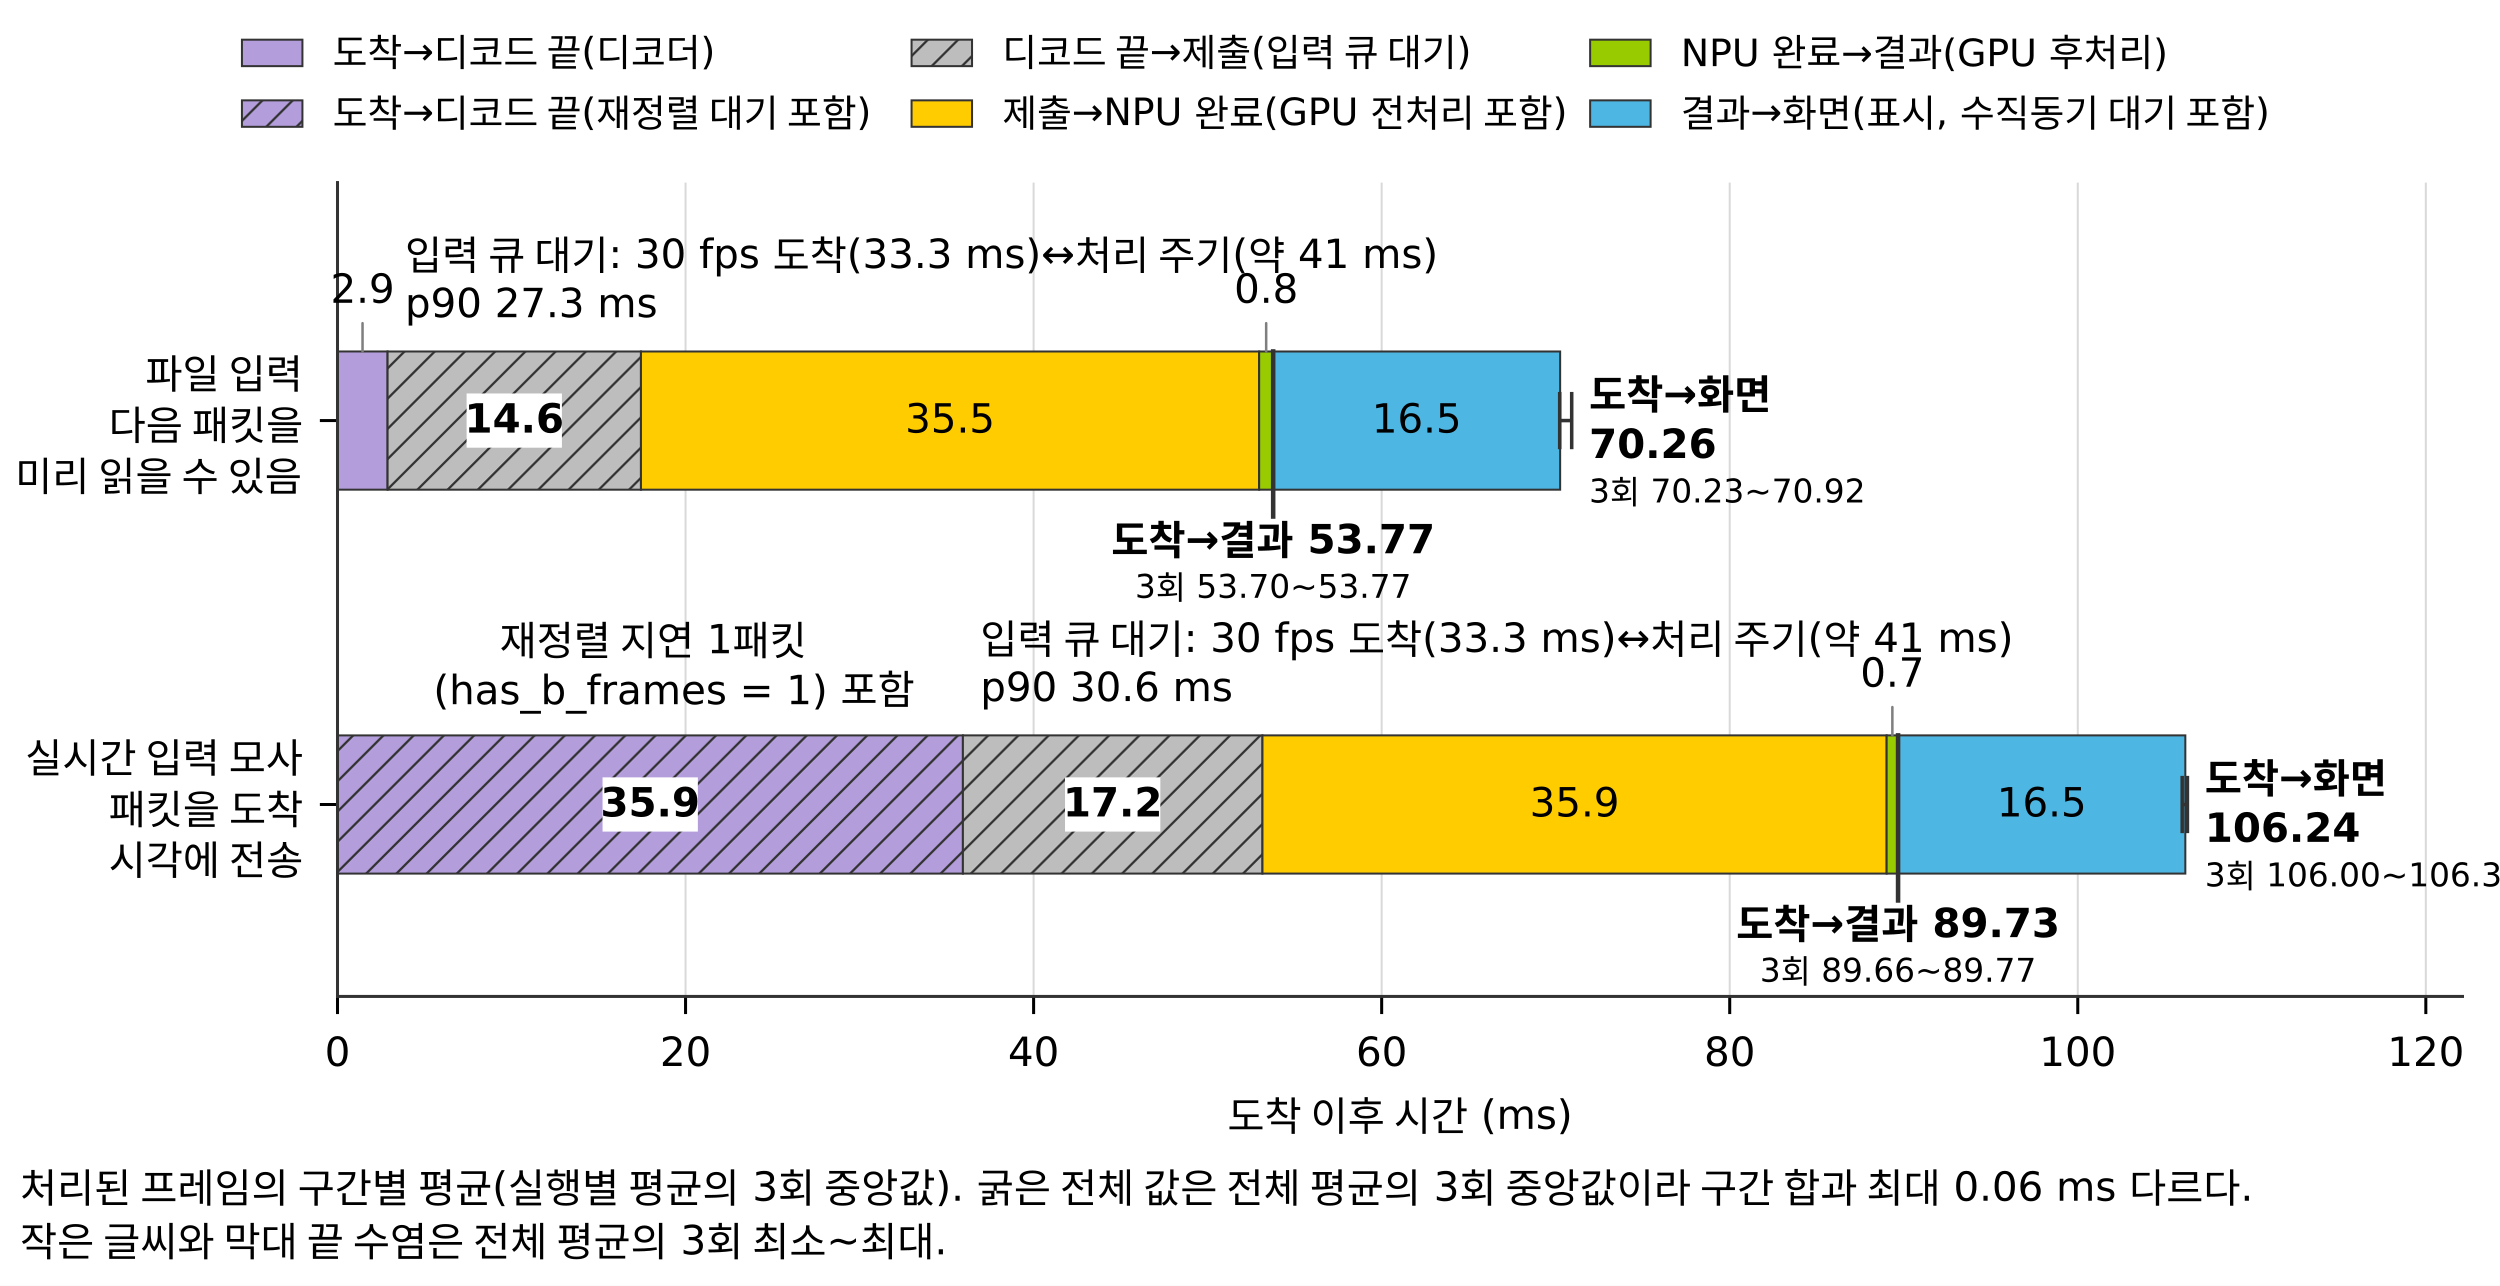
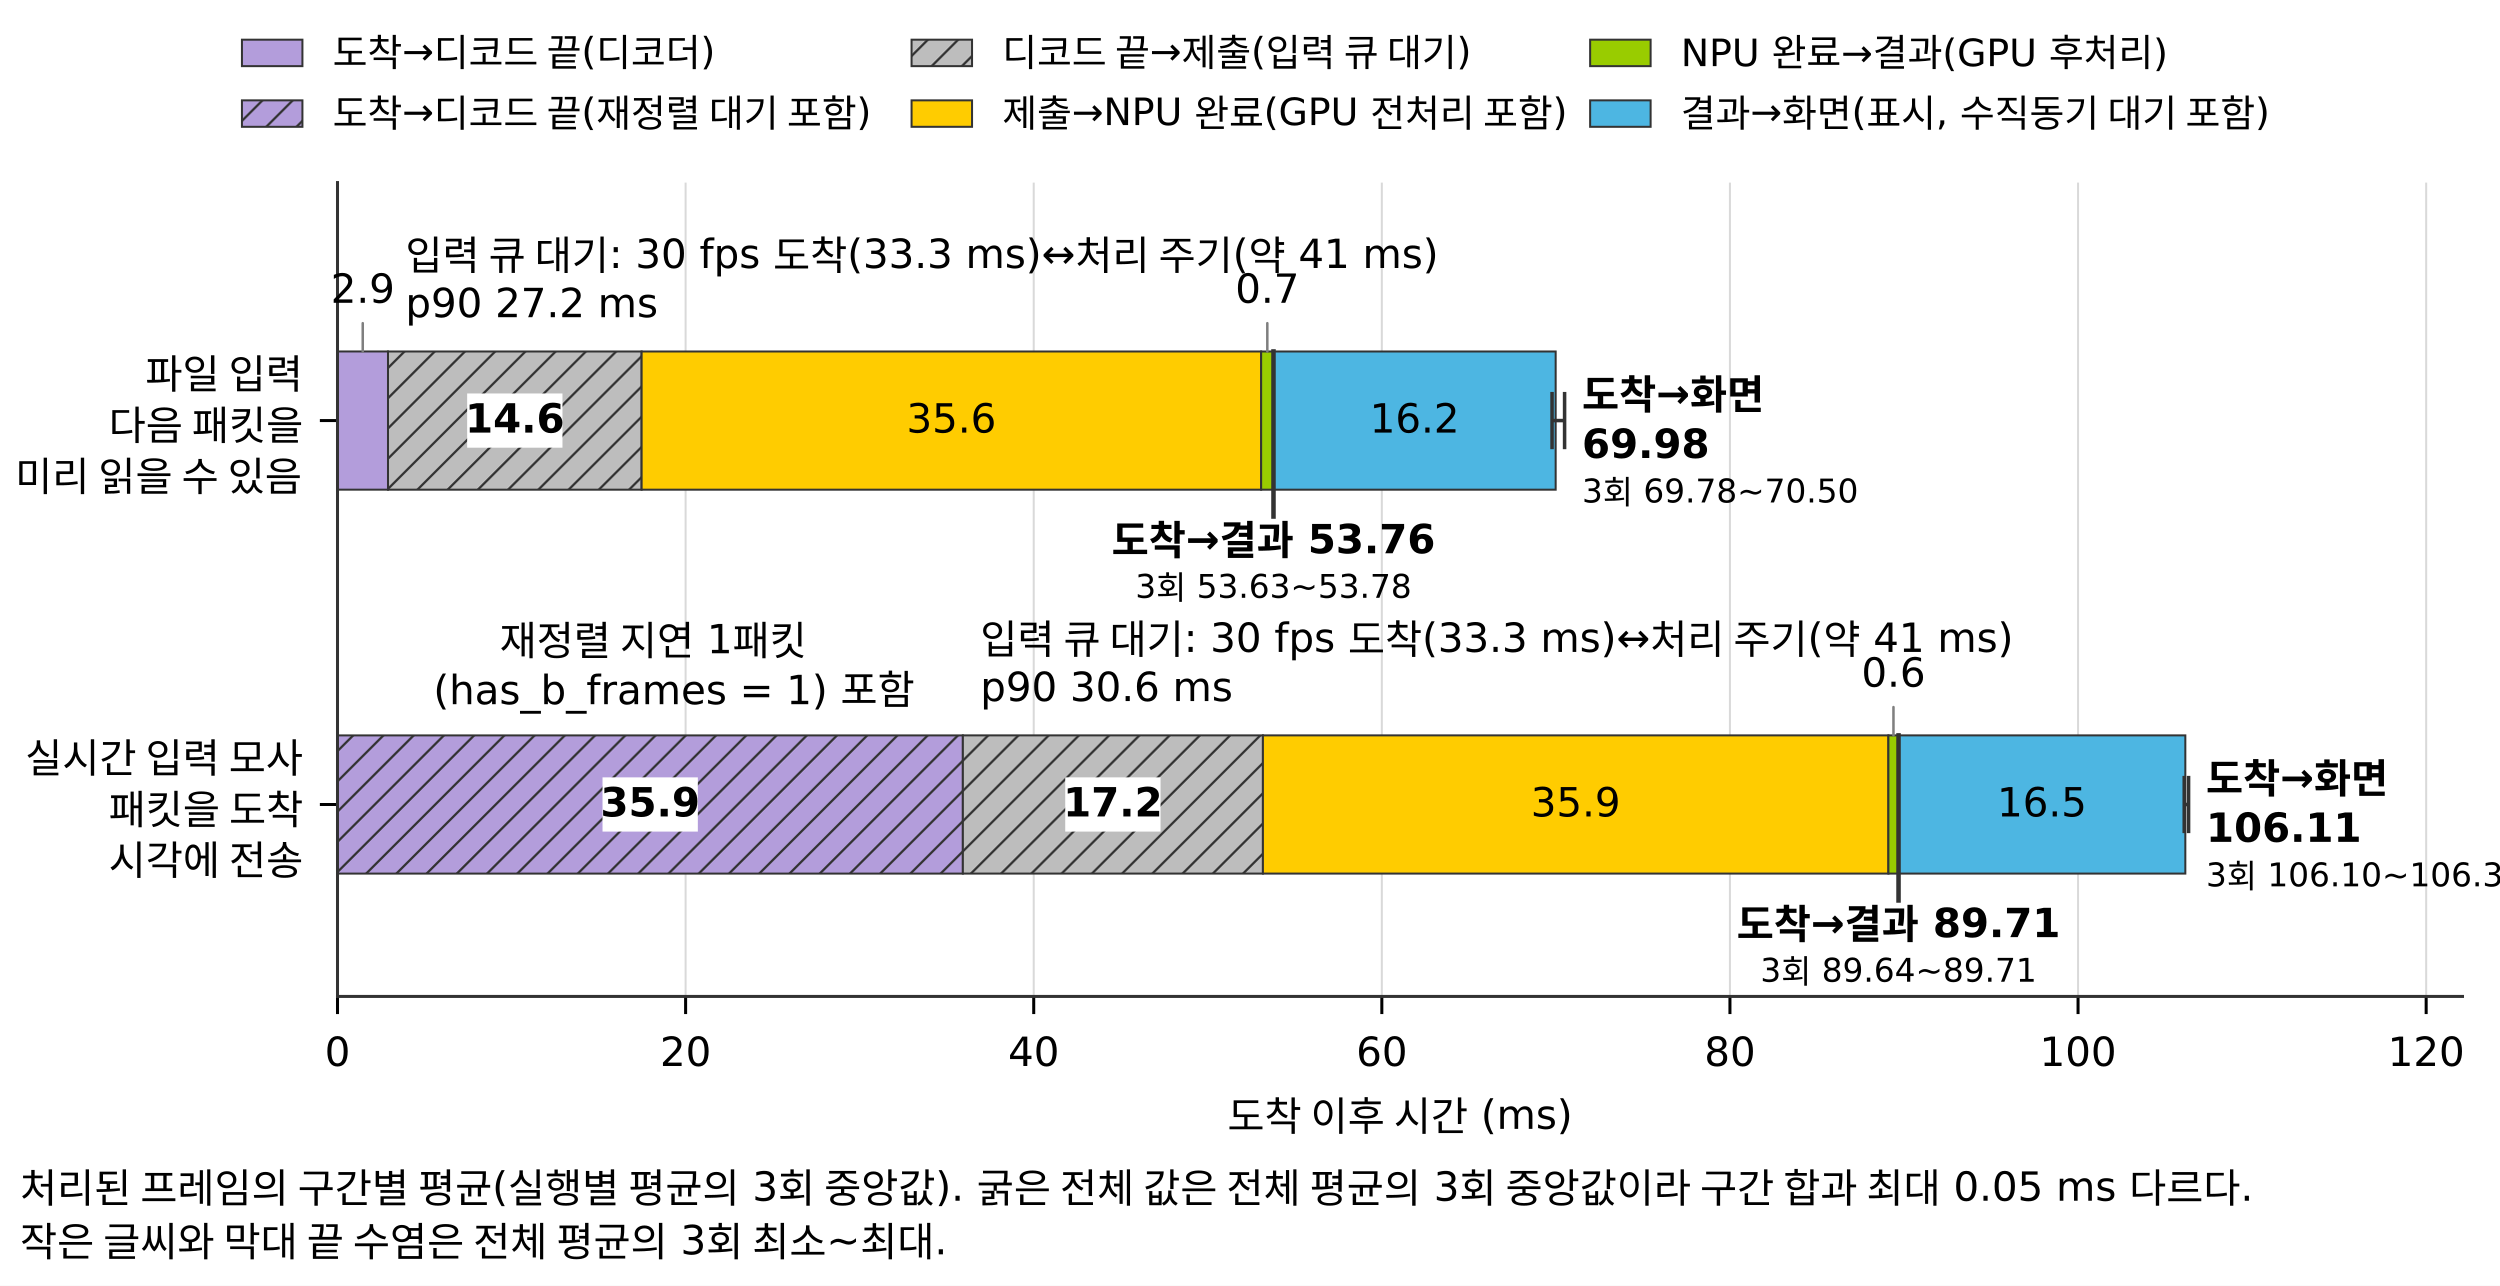
<svg xmlns="http://www.w3.org/2000/svg" xmlns:xlink="http://www.w3.org/1999/xlink" width="496.063pt" height="255.118pt" viewBox="0 0 496.063 255.118" version="1.1">
  <defs>
    <style type="text/css">*{stroke-linejoin: round; stroke-linecap: butt}</style>
  </defs>
  <g id="figure_1">
    <g id="patch_1">
      <path d="M 0 255.118  L 496.063 255.118  L 496.063 0  L 0 0  z " style="fill: #ffffff" />
    </g>
    <g id="axes_1">
      <g id="patch_2">
        <path d="M 66.969 197.717  L 488.622 197.717  L 488.622 36.227  L 66.969 36.227  z " style="fill: #ffffff" />
      </g>
      <g id="matplotlib.axis_1">
        <g id="xtick_1">
          <g id="line2d_1">
            <path d="M 66.969 197.717  L 66.969 36.227  " clip-path="url(#cee30904fb7)" style="fill: none; stroke: #d9d9d9; stroke-width: 0.4; stroke-linecap: square" />
          </g>
          <g id="line2d_2">
            <defs>
              <path id="mfd4e453d5d" d="M 0 0  L 0 3.5  " style="stroke: #000000; stroke-width: 0.6" />
            </defs>
            <g>
              <use xlink:href="#mfd4e453d5d" x="66.969" y="197.717" style="stroke: #000000; stroke-width: 0.6" />
            </g>
          </g>
          <g id="text_1">
            <text style="font-size: 8px; font-family: 'NanumSquare', 'UnDotum', 'DejaVu Sans'; text-anchor: middle" x="66.969" y="211.517" transform="rotate(-0 66.9685 211.5165)">0</text>
          </g>
        </g>
        <g id="xtick_2">
          <g id="line2d_3">
-             <path d="M 136.031 197.717  L 136.031 36.227  " clip-path="url(#cee30904fb7)" style="fill: none; stroke: #d9d9d9; stroke-width: 0.4; stroke-linecap: square" />
+             <path d="M 136.042 197.717  L 136.042 36.227  " clip-path="url(#cee30904fb7)" style="fill: none; stroke: #d9d9d9; stroke-width: 0.4; stroke-linecap: square" />
          </g>
          <g id="line2d_4">
            <g>
-               <use xlink:href="#mfd4e453d5d" x="136.031" y="197.717" style="stroke: #000000; stroke-width: 0.6" />
+               <use xlink:href="#mfd4e453d5d" x="136.042" y="197.717" style="stroke: #000000; stroke-width: 0.6" />
            </g>
          </g>
          <g id="text_2">
-             <text style="font-size: 8px; font-family: 'NanumSquare', 'UnDotum', 'DejaVu Sans'; text-anchor: middle" x="136.031" y="211.517" transform="rotate(-0 136.0312 211.5165)">20</text>
+             <text style="font-size: 8px; font-family: 'NanumSquare', 'UnDotum', 'DejaVu Sans'; text-anchor: middle" x="136.042" y="211.517" transform="rotate(-0 136.0424 211.5165)">20</text>
          </g>
        </g>
        <g id="xtick_3">
          <g id="line2d_5">
-             <path d="M 205.094 197.717  L 205.094 36.227  " clip-path="url(#cee30904fb7)" style="fill: none; stroke: #d9d9d9; stroke-width: 0.4; stroke-linecap: square" />
+             <path d="M 205.116 197.717  L 205.116 36.227  " clip-path="url(#cee30904fb7)" style="fill: none; stroke: #d9d9d9; stroke-width: 0.4; stroke-linecap: square" />
          </g>
          <g id="line2d_6">
            <g>
-               <use xlink:href="#mfd4e453d5d" x="205.094" y="197.717" style="stroke: #000000; stroke-width: 0.6" />
+               <use xlink:href="#mfd4e453d5d" x="205.116" y="197.717" style="stroke: #000000; stroke-width: 0.6" />
            </g>
          </g>
          <g id="text_3">
-             <text style="font-size: 8px; font-family: 'NanumSquare', 'UnDotum', 'DejaVu Sans'; text-anchor: middle" x="205.094" y="211.517" transform="rotate(-0 205.0939 211.5165)">40</text>
+             <text style="font-size: 8px; font-family: 'NanumSquare', 'UnDotum', 'DejaVu Sans'; text-anchor: middle" x="205.116" y="211.517" transform="rotate(-0 205.1163 211.5165)">40</text>
          </g>
        </g>
        <g id="xtick_4">
          <g id="line2d_7">
-             <path d="M 274.157 197.717  L 274.157 36.227  " clip-path="url(#cee30904fb7)" style="fill: none; stroke: #d9d9d9; stroke-width: 0.4; stroke-linecap: square" />
+             <path d="M 274.19 197.717  L 274.19 36.227  " clip-path="url(#cee30904fb7)" style="fill: none; stroke: #d9d9d9; stroke-width: 0.4; stroke-linecap: square" />
          </g>
          <g id="line2d_8">
            <g>
-               <use xlink:href="#mfd4e453d5d" x="274.157" y="197.717" style="stroke: #000000; stroke-width: 0.6" />
+               <use xlink:href="#mfd4e453d5d" x="274.19" y="197.717" style="stroke: #000000; stroke-width: 0.6" />
            </g>
          </g>
          <g id="text_4">
-             <text style="font-size: 8px; font-family: 'NanumSquare', 'UnDotum', 'DejaVu Sans'; text-anchor: middle" x="274.157" y="211.517" transform="rotate(-0 274.1566 211.5165)">60</text>
+             <text style="font-size: 8px; font-family: 'NanumSquare', 'UnDotum', 'DejaVu Sans'; text-anchor: middle" x="274.19" y="211.517" transform="rotate(-0 274.1902 211.5165)">60</text>
          </g>
        </g>
        <g id="xtick_5">
          <g id="line2d_9">
-             <path d="M 343.219 197.717  L 343.219 36.227  " clip-path="url(#cee30904fb7)" style="fill: none; stroke: #d9d9d9; stroke-width: 0.4; stroke-linecap: square" />
+             <path d="M 343.264 197.717  L 343.264 36.227  " clip-path="url(#cee30904fb7)" style="fill: none; stroke: #d9d9d9; stroke-width: 0.4; stroke-linecap: square" />
          </g>
          <g id="line2d_10">
            <g>
-               <use xlink:href="#mfd4e453d5d" x="343.219" y="197.717" style="stroke: #000000; stroke-width: 0.6" />
+               <use xlink:href="#mfd4e453d5d" x="343.264" y="197.717" style="stroke: #000000; stroke-width: 0.6" />
            </g>
          </g>
          <g id="text_5">
-             <text style="font-size: 8px; font-family: 'NanumSquare', 'UnDotum', 'DejaVu Sans'; text-anchor: middle" x="343.219" y="211.517" transform="rotate(-0 343.2193 211.5165)">80</text>
+             <text style="font-size: 8px; font-family: 'NanumSquare', 'UnDotum', 'DejaVu Sans'; text-anchor: middle" x="343.264" y="211.517" transform="rotate(-0 343.2641 211.5165)">80</text>
          </g>
        </g>
        <g id="xtick_6">
          <g id="line2d_11">
-             <path d="M 412.282 197.717  L 412.282 36.227  " clip-path="url(#cee30904fb7)" style="fill: none; stroke: #d9d9d9; stroke-width: 0.4; stroke-linecap: square" />
+             <path d="M 412.338 197.717  L 412.338 36.227  " clip-path="url(#cee30904fb7)" style="fill: none; stroke: #d9d9d9; stroke-width: 0.4; stroke-linecap: square" />
          </g>
          <g id="line2d_12">
            <g>
-               <use xlink:href="#mfd4e453d5d" x="412.282" y="197.717" style="stroke: #000000; stroke-width: 0.6" />
+               <use xlink:href="#mfd4e453d5d" x="412.338" y="197.717" style="stroke: #000000; stroke-width: 0.6" />
            </g>
          </g>
          <g id="text_6">
-             <text style="font-size: 8px; font-family: 'NanumSquare', 'UnDotum', 'DejaVu Sans'; text-anchor: middle" x="412.282" y="211.517" transform="rotate(-0 412.282 211.5165)">100</text>
+             <text style="font-size: 8px; font-family: 'NanumSquare', 'UnDotum', 'DejaVu Sans'; text-anchor: middle" x="412.338" y="211.517" transform="rotate(-0 412.3379 211.5165)">100</text>
          </g>
        </g>
        <g id="xtick_7">
          <g id="line2d_13">
-             <path d="M 481.345 197.717  L 481.345 36.227  " clip-path="url(#cee30904fb7)" style="fill: none; stroke: #d9d9d9; stroke-width: 0.4; stroke-linecap: square" />
+             <path d="M 481.412 197.717  L 481.412 36.227  " clip-path="url(#cee30904fb7)" style="fill: none; stroke: #d9d9d9; stroke-width: 0.4; stroke-linecap: square" />
          </g>
          <g id="line2d_14">
            <g>
-               <use xlink:href="#mfd4e453d5d" x="481.345" y="197.717" style="stroke: #000000; stroke-width: 0.6" />
+               <use xlink:href="#mfd4e453d5d" x="481.412" y="197.717" style="stroke: #000000; stroke-width: 0.6" />
            </g>
          </g>
          <g id="text_7">
-             <text style="font-size: 8px; font-family: 'NanumSquare', 'UnDotum', 'DejaVu Sans'; text-anchor: middle" x="481.345" y="211.517" transform="rotate(-0 481.3447 211.5165)">120</text>
+             <text style="font-size: 8px; font-family: 'NanumSquare', 'UnDotum', 'DejaVu Sans'; text-anchor: middle" x="481.412" y="211.517" transform="rotate(-0 481.4118 211.5165)">120</text>
          </g>
        </g>
        <g id="text_8">
          <text style="font-size: 8px; font-family: 'NanumSquare', 'UnDotum', 'DejaVu Sans'; text-anchor: middle" x="277.795" y="224.357" transform="rotate(-0 277.7953 224.3565)">도착 이후 시간 (ms)</text>
        </g>
      </g>
      <g id="matplotlib.axis_2">
        <g id="ytick_1">
          <g id="line2d_15">
            <defs>
              <path id="m87a8d191d4" d="M 0 0  L -3.5 0  " style="stroke: #000000; stroke-width: 0.6" />
            </defs>
            <g>
              <use xlink:href="#m87a8d191d4" x="66.969" y="83.455" style="stroke: #000000; stroke-width: 0.6" />
            </g>
          </g>
          <g id="text_9">
            <text style="font-size: 8px; font-family: 'NanumSquare', 'UnDotum', 'DejaVu Sans'" transform="translate(28.8485 77.10822)">파일 입력</text>
            <text style="font-size: 8px; font-family: 'NanumSquare', 'UnDotum', 'DejaVu Sans'" transform="translate(21.5685 87.29047)">다음 패킷을</text>
            <text style="font-size: 8px; font-family: 'NanumSquare', 'UnDotum', 'DejaVu Sans'" transform="translate(3.008504 97.42022)">미리 읽을 수 있음</text>
          </g>
        </g>
        <g id="ytick_2">
          <g id="line2d_16">
            <g>
              <use xlink:href="#m87a8d191d4" x="66.969" y="159.629" style="stroke: #000000; stroke-width: 0.6" />
            </g>
          </g>
          <g id="text_10">
            <text style="font-size: 8px; font-family: 'NanumSquare', 'UnDotum', 'DejaVu Sans'" transform="translate(5.008504 153.3045)">실시간 입력 모사</text>
            <text style="font-size: 8px; font-family: 'NanumSquare', 'UnDotum', 'DejaVu Sans'" transform="translate(21.5685 163.523)">패킷을 도착</text>
            <text style="font-size: 8px; font-family: 'NanumSquare', 'UnDotum', 'DejaVu Sans'" transform="translate(21.5685 173.5728)">시각에 전송</text>
          </g>
        </g>
      </g>
      <g id="patch_3">
-         <path d="M 66.969 69.744  L 76.906 69.744  L 76.906 97.166  L 66.969 97.166  z " clip-path="url(#cee30904fb7)" style="fill: #b39ddb; stroke: #333333; stroke-width: 0.4; stroke-linejoin: miter" />
+         <path d="M 66.969 69.744  L 76.988 69.744  L 76.988 97.166  L 66.969 97.166  z " clip-path="url(#cee30904fb7)" style="fill: #b39ddb; stroke: #333333; stroke-width: 0.4; stroke-linejoin: miter" />
      </g>
      <g id="patch_4">
-         <path d="M 76.906 69.744  L 127.179 69.744  L 127.179 97.166  L 76.906 97.166  z " clip-path="url(#cee30904fb7)" style="fill: url(#ha59737c8a4); stroke: #333333; stroke-width: 0.4; stroke-linejoin: miter" />
+         <path d="M 76.988 69.744  L 127.313 69.744  L 127.313 97.166  L 76.988 97.166  z " clip-path="url(#cee30904fb7)" style="fill: url(#ha59737c8a4); stroke: #333333; stroke-width: 0.4; stroke-linejoin: miter" />
      </g>
      <g id="patch_5">
-         <path d="M 127.179 69.744  L 249.85 69.744  L 249.85 97.166  L 127.179 97.166  z " clip-path="url(#cee30904fb7)" style="fill: #ffcc00; stroke: #333333; stroke-width: 0.4; stroke-linejoin: miter" />
+         <path d="M 127.313 69.744  L 250.242 69.744  L 250.242 97.166  L 127.313 97.166  z " clip-path="url(#cee30904fb7)" style="fill: #ffcc00; stroke: #333333; stroke-width: 0.4; stroke-linejoin: miter" />
      </g>
      <g id="patch_6">
-         <path d="M 249.85 69.744  L 252.629 69.744  L 252.629 97.166  L 249.85 97.166  z " clip-path="url(#cee30904fb7)" style="fill: #99cc00; stroke: #333333; stroke-width: 0.4; stroke-linejoin: miter" />
+         <path d="M 250.242 69.744  L 252.692 69.744  L 252.692 97.166  L 250.242 97.166  z " clip-path="url(#cee30904fb7)" style="fill: #99cc00; stroke: #333333; stroke-width: 0.4; stroke-linejoin: miter" />
      </g>
      <g id="patch_7">
-         <path d="M 252.629 69.744  L 309.572 69.744  L 309.572 97.166  L 252.629 97.166  z " clip-path="url(#cee30904fb7)" style="fill: #4db6e2; stroke: #333333; stroke-width: 0.4; stroke-linejoin: miter" />
+         <path d="M 252.692 69.744  L 308.684 69.744  L 308.684 97.166  L 252.692 97.166  z " clip-path="url(#cee30904fb7)" style="fill: #4db6e2; stroke: #333333; stroke-width: 0.4; stroke-linejoin: miter" />
      </g>
      <g id="patch_8">
-         <path d="M 66.969 145.918  L 191.062 145.918  L 191.062 173.341  L 66.969 173.341  z " clip-path="url(#cee30904fb7)" style="fill: url(#he5da9efee9); stroke: #333333; stroke-width: 0.4; stroke-linejoin: miter" />
+         <path d="M 66.969 145.918  L 191.055 145.918  L 191.055 173.341  L 66.969 173.341  z " clip-path="url(#cee30904fb7)" style="fill: url(#he5da9efee9); stroke: #333333; stroke-width: 0.4; stroke-linejoin: miter" />
      </g>
      <g id="patch_9">
-         <path d="M 191.062 145.918  L 250.505 145.918  L 250.505 173.341  L 191.062 173.341  z " clip-path="url(#cee30904fb7)" style="fill: url(#ha59737c8a4); stroke: #333333; stroke-width: 0.4; stroke-linejoin: miter" />
+         <path d="M 191.055 145.918  L 250.594 145.918  L 250.594 173.341  L 191.055 173.341  z " clip-path="url(#cee30904fb7)" style="fill: url(#ha59737c8a4); stroke: #333333; stroke-width: 0.4; stroke-linejoin: miter" />
      </g>
      <g id="patch_10">
-         <path d="M 250.505 145.918  L 374.359 145.918  L 374.359 173.341  L 250.505 173.341  z " clip-path="url(#cee30904fb7)" style="fill: #ffcc00; stroke: #333333; stroke-width: 0.4; stroke-linejoin: miter" />
+         <path d="M 250.594 145.918  L 374.704 145.918  L 374.704 173.341  L 250.594 173.341  z " clip-path="url(#cee30904fb7)" style="fill: #ffcc00; stroke: #333333; stroke-width: 0.4; stroke-linejoin: miter" />
      </g>
      <g id="patch_11">
-         <path d="M 374.359 145.918  L 376.624 145.918  L 376.624 173.341  L 374.359 173.341  z " clip-path="url(#cee30904fb7)" style="fill: #99cc00; stroke: #333333; stroke-width: 0.4; stroke-linejoin: miter" />
+         <path d="M 374.704 145.918  L 376.717 145.918  L 376.717 173.341  L 374.704 173.341  z " clip-path="url(#cee30904fb7)" style="fill: #99cc00; stroke: #333333; stroke-width: 0.4; stroke-linejoin: miter" />
      </g>
      <g id="patch_12">
-         <path d="M 376.624 145.918  L 433.624 145.918  L 433.624 173.341  L 376.624 173.341  z " clip-path="url(#cee30904fb7)" style="fill: #4db6e2; stroke: #333333; stroke-width: 0.4; stroke-linejoin: miter" />
+         <path d="M 376.717 145.918  L 433.624 145.918  L 433.624 173.341  L 376.717 173.341  z " clip-path="url(#cee30904fb7)" style="fill: #4db6e2; stroke: #333333; stroke-width: 0.4; stroke-linejoin: miter" />
      </g>
      <g id="line2d_17">
-         <path d="M 252.629 69.744  L 252.629 102.499  " style="fill: none; stroke: #333333; stroke-width: 0.9; stroke-linecap: square" />
+         <path d="M 252.692 69.744  L 252.692 102.499  " style="fill: none; stroke: #333333; stroke-width: 0.9; stroke-linecap: square" />
      </g>
      <g id="line2d_18">
-         <path d="M 309.482 83.455  L 311.865 83.455  " clip-path="url(#cee30904fb7)" style="fill: none; stroke: #333333; stroke-width: 0.7" />
+         <path d="M 307.967 83.455  L 310.454 83.455  " clip-path="url(#cee30904fb7)" style="fill: none; stroke: #333333; stroke-width: 0.7" />
      </g>
      <g id="line2d_19">
-         <path d="M 309.482 78.123  L 309.482 88.787  " clip-path="url(#cee30904fb7)" style="fill: none; stroke: #333333; stroke-width: 0.7; stroke-linecap: square" />
+         <path d="M 307.967 78.123  L 307.967 88.787  " clip-path="url(#cee30904fb7)" style="fill: none; stroke: #333333; stroke-width: 0.7; stroke-linecap: square" />
      </g>
      <g id="line2d_20">
-         <path d="M 311.865 78.123  L 311.865 88.787  " clip-path="url(#cee30904fb7)" style="fill: none; stroke: #333333; stroke-width: 0.7; stroke-linecap: square" />
+         <path d="M 310.454 78.123  L 310.454 88.787  " clip-path="url(#cee30904fb7)" style="fill: none; stroke: #333333; stroke-width: 0.7; stroke-linecap: square" />
      </g>
      <g id="line2d_21">
-         <path d="M 376.624 145.918  L 376.624 178.673  " style="fill: none; stroke: #333333; stroke-width: 0.9; stroke-linecap: square" />
+         <path d="M 376.717 145.918  L 376.717 178.673  " style="fill: none; stroke: #333333; stroke-width: 0.9; stroke-linecap: square" />
      </g>
      <g id="line2d_22">
-         <path d="M 433.001 159.629  L 434.037 159.629  " clip-path="url(#cee30904fb7)" style="fill: none; stroke: #333333; stroke-width: 0.7" />
+         <path d="M 433.405 159.629  L 434.269 159.629  " clip-path="url(#cee30904fb7)" style="fill: none; stroke: #333333; stroke-width: 0.7" />
      </g>
      <g id="line2d_23">
-         <path d="M 433.001 154.297  L 433.001 164.962  " clip-path="url(#cee30904fb7)" style="fill: none; stroke: #333333; stroke-width: 0.7; stroke-linecap: square" />
+         <path d="M 433.405 154.297  L 433.405 164.962  " clip-path="url(#cee30904fb7)" style="fill: none; stroke: #333333; stroke-width: 0.7; stroke-linecap: square" />
      </g>
      <g id="line2d_24">
-         <path d="M 434.037 154.297  L 434.037 164.962  " clip-path="url(#cee30904fb7)" style="fill: none; stroke: #333333; stroke-width: 0.7; stroke-linecap: square" />
+         <path d="M 434.269 154.297  L 434.269 164.962  " clip-path="url(#cee30904fb7)" style="fill: none; stroke: #333333; stroke-width: 0.7; stroke-linecap: square" />
      </g>
      <g id="patch_13">
        <path d="M 66.969 197.717  L 66.969 36.227  " style="fill: none; stroke: #333333; stroke-width: 0.6; stroke-linejoin: miter; stroke-linecap: square" />
      </g>
      <g id="patch_14">
        <path d="M 66.969 197.717  L 488.622 197.717  " style="fill: none; stroke: #333333; stroke-width: 0.6; stroke-linejoin: miter; stroke-linecap: square" />
      </g>
      <g id="patch_15">
-         <path d="M 71.937 64.127  Q 71.937 66.935 71.937 69.744  " style="fill: none; stroke: #7f7f7f; stroke-width: 0.5; stroke-linecap: round" />
+         <path d="M 71.978 64.127  Q 71.978 66.935 71.978 69.744  " style="fill: none; stroke: #7f7f7f; stroke-width: 0.5; stroke-linecap: round" />
      </g>
      <g id="text_11">
-         <text style="font-size: 8px; font-family: 'NanumSquare', 'UnDotum', 'DejaVu Sans'; text-anchor: middle" x="71.937" y="60.086" transform="rotate(-0 71.93714 60.08607)">2.9</text>
+         <text style="font-size: 8px; font-family: 'NanumSquare', 'UnDotum', 'DejaVu Sans'; text-anchor: middle" x="71.978" y="60.086" transform="rotate(-0 71.97831 60.08607)">2.9</text>
      </g>
      <g id="text_12">
        <g id="patch_16">
-           <path d="M 92.586 88.835  L 111.499 88.835  L 111.499 78.075  L 92.586 78.075  z " style="fill: #ffffff" />
-         </g>
-         <text style="font-weight: 700; font-size: 8px; font-family: 'NanumSquare', 'UnDotum', 'DejaVu Sans'; text-anchor: middle" x="102.042" y="85.835" transform="rotate(-0 102.0423 85.83491)">14.6</text>
+           <path d="M 92.694 88.835  L 111.607 88.835  L 111.607 78.075  L 92.694 78.075  z " style="fill: #ffffff" />
+         </g>
+         <text style="font-weight: 700; font-size: 8px; font-family: 'NanumSquare', 'UnDotum', 'DejaVu Sans'; text-anchor: middle" x="102.15" y="85.835" transform="rotate(-0 102.1505 85.83491)">14.6</text>
      </g>
      <g id="text_13">
-         <text style="font-size: 8px; font-family: 'NanumSquare', 'UnDotum', 'DejaVu Sans'; text-anchor: middle" x="188.514" y="85.835" transform="rotate(-0 188.5145 85.83491)">35.5</text>
+         <text style="font-size: 8px; font-family: 'NanumSquare', 'UnDotum', 'DejaVu Sans'; text-anchor: middle" x="188.777" y="85.835" transform="rotate(-0 188.7772 85.83491)">35.6</text>
      </g>
      <g id="patch_17">
-         <path d="M 251.24 64.127  Q 251.24 66.935 251.24 69.744  " style="fill: none; stroke: #7f7f7f; stroke-width: 0.5; stroke-linecap: round" />
+         <path d="M 251.467 64.127  Q 251.467 66.935 251.467 69.744  " style="fill: none; stroke: #7f7f7f; stroke-width: 0.5; stroke-linecap: round" />
      </g>
      <g id="text_14">
-         <text style="font-size: 8px; font-family: 'NanumSquare', 'UnDotum', 'DejaVu Sans'; text-anchor: middle" x="251.24" y="60.086" transform="rotate(-0 251.2396 60.08607)">0.8</text>
+         <text style="font-size: 8px; font-family: 'NanumSquare', 'UnDotum', 'DejaVu Sans'; text-anchor: middle" x="251.467" y="60.086" transform="rotate(-0 251.4668 60.08607)">0.7</text>
      </g>
      <g id="text_15">
-         <text style="font-size: 8px; font-family: 'NanumSquare', 'UnDotum', 'DejaVu Sans'; text-anchor: middle" x="281.1" y="85.835" transform="rotate(-0 281.1004 85.83491)">16.5</text>
+         <text style="font-size: 8px; font-family: 'NanumSquare', 'UnDotum', 'DejaVu Sans'; text-anchor: middle" x="280.688" y="85.835" transform="rotate(-0 280.688 85.83491)">16.2</text>
      </g>
      <g id="text_16">
-         <text style="font-size: 8px; font-family: 'NanumSquare', 'UnDotum', 'DejaVu Sans'" transform="translate(80.35892 53.54879)">입력 큐 대기: 30 fps 도착(33.3 ms)↔처리 주기(약 41 ms)</text>
-         <text style="font-size: 8px; font-family: 'NanumSquare', 'UnDotum', 'DejaVu Sans'" transform="translate(80.35892 62.93654)">p90 27.3 ms</text>
+         <text style="font-size: 8px; font-family: 'NanumSquare', 'UnDotum', 'DejaVu Sans'" transform="translate(80.44181 53.54879)">입력 큐 대기: 30 fps 도착(33.3 ms)↔처리 주기(약 41 ms)</text>
+         <text style="font-size: 8px; font-family: 'NanumSquare', 'UnDotum', 'DejaVu Sans'" transform="translate(80.44181 62.93654)">p90 27.2 ms</text>
      </g>
      <g id="text_17">
-         <text style="font-weight: 700; font-size: 8px; font-family: 'NanumSquare', 'UnDotum', 'DejaVu Sans'; text-anchor: middle" x="252.629" y="110.06" transform="rotate(-0 252.629 110.0603)">도착→결과 53.77</text>
+         <text style="font-weight: 700; font-size: 8px; font-family: 'NanumSquare', 'UnDotum', 'DejaVu Sans'; text-anchor: middle" x="252.692" y="110.06" transform="rotate(-0 252.6919 110.0603)">도착→결과 53.76</text>
      </g>
      <g id="text_18">
-         <text style="font-size: 6.5px; font-family: 'NanumSquare', 'UnDotum', 'DejaVu Sans'; text-anchor: middle" x="252.629" y="118.625" transform="rotate(-0 252.629 118.6253)">3회 53.70~53.77</text>
+         <text style="font-size: 6.5px; font-family: 'NanumSquare', 'UnDotum', 'DejaVu Sans'; text-anchor: middle" x="252.692" y="118.625" transform="rotate(-0 252.6919 118.6253)">3회 53.63~53.78</text>
      </g>
      <g id="text_19">
-         <text style="font-weight: 700; font-size: 8px; font-family: 'NanumSquare', 'UnDotum', 'DejaVu Sans'" transform="translate(315.318 81.16854)">도착→화면</text>
-         <text style="font-weight: 700; font-size: 8px; font-family: 'NanumSquare', 'UnDotum', 'DejaVu Sans'" transform="translate(315.318 90.87253)">70.26</text>
+         <text style="font-weight: 700; font-size: 8px; font-family: 'NanumSquare', 'UnDotum', 'DejaVu Sans'" transform="translate(313.9076 81.16854)">도착→화면</text>
+         <text style="font-weight: 700; font-size: 8px; font-family: 'NanumSquare', 'UnDotum', 'DejaVu Sans'" transform="translate(313.9076 90.87253)">69.98</text>
      </g>
      <g id="text_20">
-         <text style="font-size: 6.5px; font-family: 'NanumSquare', 'UnDotum', 'DejaVu Sans'; text-anchor: start" x="315.318" y="99.704" transform="rotate(-0 315.318 99.70391)">3회 70.23~70.92</text>
+         <text style="font-size: 6.5px; font-family: 'NanumSquare', 'UnDotum', 'DejaVu Sans'; text-anchor: start" x="313.908" y="99.704" transform="rotate(-0 313.9076 99.70391)">3회 69.78~70.50</text>
      </g>
      <g id="text_21">
        <g id="patch_18">
-           <path d="M 119.559 165.009  L 138.472 165.009  L 138.472 154.249  L 119.559 154.249  z " style="fill: #ffffff" />
-         </g>
-         <text style="font-weight: 700; font-size: 8px; font-family: 'NanumSquare', 'UnDotum', 'DejaVu Sans'; text-anchor: middle" x="129.015" y="162.009" transform="rotate(-0 129.0153 162.0093)">35.9</text>
+           <path d="M 119.556 165.009  L 138.468 165.009  L 138.468 154.249  L 119.556 154.249  z " style="fill: #ffffff" />
+         </g>
+         <text style="font-weight: 700; font-size: 8px; font-family: 'NanumSquare', 'UnDotum', 'DejaVu Sans'; text-anchor: middle" x="129.012" y="162.009" transform="rotate(-0 129.012 162.0093)">35.9</text>
      </g>
      <g id="text_22">
        <g id="patch_19">
-           <path d="M 211.327 165.009  L 230.24 165.009  L 230.24 154.249  L 211.327 154.249  z " style="fill: #ffffff" />
-         </g>
-         <text style="font-weight: 700; font-size: 8px; font-family: 'NanumSquare', 'UnDotum', 'DejaVu Sans'; text-anchor: middle" x="220.784" y="162.009" transform="rotate(-0 220.7837 162.0093)">17.2</text>
+           <path d="M 211.369 165.009  L 230.281 165.009  L 230.281 154.249  L 211.369 154.249  z " style="fill: #ffffff" />
+         </g>
+         <text style="font-weight: 700; font-size: 8px; font-family: 'NanumSquare', 'UnDotum', 'DejaVu Sans'; text-anchor: middle" x="220.825" y="162.009" transform="rotate(-0 220.8248 162.0093)">17.2</text>
      </g>
      <g id="text_23">
-         <text style="font-size: 8px; font-family: 'NanumSquare', 'UnDotum', 'DejaVu Sans'; text-anchor: middle" x="312.432" y="162.009" transform="rotate(-0 312.432 162.0093)">35.9</text>
+         <text style="font-size: 8px; font-family: 'NanumSquare', 'UnDotum', 'DejaVu Sans'; text-anchor: middle" x="312.649" y="162.009" transform="rotate(-0 312.6491 162.0093)">35.9</text>
      </g>
      <g id="patch_20">
-         <path d="M 375.491 140.302  Q 375.491 143.11 375.491 145.918  " style="fill: none; stroke: #7f7f7f; stroke-width: 0.5; stroke-linecap: round" />
+         <path d="M 375.711 140.302  Q 375.711 143.11 375.711 145.918  " style="fill: none; stroke: #7f7f7f; stroke-width: 0.5; stroke-linecap: round" />
      </g>
      <g id="text_24">
-         <text style="font-size: 8px; font-family: 'NanumSquare', 'UnDotum', 'DejaVu Sans'; text-anchor: middle" x="375.491" y="136.26" transform="rotate(-0 375.4912 136.2605)">0.7</text>
+         <text style="font-size: 8px; font-family: 'NanumSquare', 'UnDotum', 'DejaVu Sans'; text-anchor: middle" x="375.711" y="136.26" transform="rotate(-0 375.7108 136.2605)">0.6</text>
      </g>
      <g id="text_25">
-         <text style="font-size: 8px; font-family: 'NanumSquare', 'UnDotum', 'DejaVu Sans'; text-anchor: middle" x="405.124" y="162.009" transform="rotate(-0 405.1237 162.0093)">16.5</text>
+         <text style="font-size: 8px; font-family: 'NanumSquare', 'UnDotum', 'DejaVu Sans'; text-anchor: middle" x="405.171" y="162.009" transform="rotate(-0 405.1706 162.0093)">16.5</text>
      </g>
      <g id="text_26">
-         <text style="font-size: 8px; font-family: 'NanumSquare', 'UnDotum', 'DejaVu Sans'" transform="translate(194.5152 129.7232)">입력 큐 대기: 30 fps 도착(33.3 ms)↔처리 주기(약 41 ms)</text>
-         <text style="font-size: 8px; font-family: 'NanumSquare', 'UnDotum', 'DejaVu Sans'" transform="translate(194.5152 139.111)">p90 30.6 ms</text>
+         <text style="font-size: 8px; font-family: 'NanumSquare', 'UnDotum', 'DejaVu Sans'" transform="translate(194.5091 129.7232)">입력 큐 대기: 30 fps 도착(33.3 ms)↔처리 주기(약 41 ms)</text>
+         <text style="font-size: 8px; font-family: 'NanumSquare', 'UnDotum', 'DejaVu Sans'" transform="translate(194.5091 139.111)">p90 30.6 ms</text>
      </g>
      <g id="text_27">
-         <text style="font-size: 8px; font-family: 'NanumSquare', 'UnDotum', 'DejaVu Sans'" transform="translate(99.1353 129.9951)">재정렬 지연 1패킷</text>
-         <text style="font-size: 8px; font-family: 'NanumSquare', 'UnDotum', 'DejaVu Sans'" transform="translate(85.99967 139.731)">(has_b_frames = 1) 포함</text>
+         <text style="font-size: 8px; font-family: 'NanumSquare', 'UnDotum', 'DejaVu Sans'" transform="translate(99.13195 129.9951)">재정렬 지연 1패킷</text>
+         <text style="font-size: 8px; font-family: 'NanumSquare', 'UnDotum', 'DejaVu Sans'" transform="translate(85.99633 139.731)">(has_b_frames = 1) 포함</text>
      </g>
      <g id="text_28">
-         <text style="font-weight: 700; font-size: 8px; font-family: 'NanumSquare', 'UnDotum', 'DejaVu Sans'; text-anchor: middle" x="376.624" y="186.235" transform="rotate(-0 376.6236 186.2347)">도착→결과 89.73</text>
+         <text style="font-weight: 700; font-size: 8px; font-family: 'NanumSquare', 'UnDotum', 'DejaVu Sans'; text-anchor: middle" x="376.717" y="186.235" transform="rotate(-0 376.7175 186.2347)">도착→결과 89.71</text>
      </g>
      <g id="text_29">
-         <text style="font-size: 6.5px; font-family: 'NanumSquare', 'UnDotum', 'DejaVu Sans'; text-anchor: middle" x="376.624" y="194.8" transform="rotate(-0 376.6236 194.7997)">3회 89.66~89.77</text>
+         <text style="font-size: 6.5px; font-family: 'NanumSquare', 'UnDotum', 'DejaVu Sans'; text-anchor: middle" x="376.717" y="194.8" transform="rotate(-0 376.7175 194.7997)">3회 89.64~89.71</text>
      </g>
      <g id="text_30">
-         <text style="font-weight: 700; font-size: 8px; font-family: 'NanumSquare', 'UnDotum', 'DejaVu Sans'" transform="translate(437.4899 157.343)">도착→화면</text>
-         <text style="font-weight: 700; font-size: 8px; font-family: 'NanumSquare', 'UnDotum', 'DejaVu Sans'" transform="translate(437.4899 167.047)">106.24</text>
+         <text style="font-weight: 700; font-size: 8px; font-family: 'NanumSquare', 'UnDotum', 'DejaVu Sans'" transform="translate(437.7226 157.343)">도착→화면</text>
+         <text style="font-weight: 700; font-size: 8px; font-family: 'NanumSquare', 'UnDotum', 'DejaVu Sans'" transform="translate(437.7226 167.047)">106.11</text>
      </g>
      <g id="text_31">
-         <text style="font-size: 6.5px; font-family: 'NanumSquare', 'UnDotum', 'DejaVu Sans'; text-anchor: start" x="437.49" y="175.878" transform="rotate(-0 437.4899 175.8783)">3회 106.00~106.30</text>
+         <text style="font-size: 6.5px; font-family: 'NanumSquare', 'UnDotum', 'DejaVu Sans'; text-anchor: start" x="437.723" y="175.878" transform="rotate(-0 437.7226 175.8783)">3회 106.10~106.35</text>
      </g>
    </g>
    <g id="text_32">
-       <text style="font-size: 8px; font-family: 'NanumSquare', 'UnDotum', 'DejaVu Sans'" transform="translate(3.968504 238.6284)">처리된 프레임의 구간별 평균(실행별 평균의 3회 중앙값). 굵은 전체 값은 전체 평균의 3회 중앙값이라 구간 합과 최대 0.06 ms 다르다.</text>
+       <text style="font-size: 8px; font-family: 'NanumSquare', 'UnDotum', 'DejaVu Sans'" transform="translate(3.968504 238.6284)">처리된 프레임의 구간별 평균(실행별 평균의 3회 중앙값). 굵은 전체 값은 전체 평균의 3회 중앙값이라 구간 합과 최대 0.05 ms 다르다.</text>
      <text style="font-size: 8px; font-family: 'NanumSquare', 'UnDotum', 'DejaVu Sans'" transform="translate(3.968504 249.2564)">작은 글씨와 막대 끝 수염은 전체 평균의 3회 최소~최대.</text>
    </g>
    <g id="legend_1">
      <g id="patch_21">
        <path d="M 48.008 13.125  L 60.008 13.125  L 60.008 7.875  L 48.008 7.875  z " style="fill: #b39ddb; stroke: #333333; stroke-width: 0.4; stroke-linejoin: miter" />
      </g>
      <g id="text_33">
        <text style="font-size: 7.5px; font-family: 'NanumSquare', 'UnDotum', 'DejaVu Sans'; text-anchor: start" x="66.008" y="13.125" transform="rotate(-0 66.00767 13.125)">도착→디코드 끝(디코더)</text>
      </g>
      <g id="patch_22">
        <path d="M 48.008 25.163  L 60.008 25.163  L 60.008 19.913  L 48.008 19.913  z " style="fill: url(#he5da9efee9); stroke: #333333; stroke-width: 0.4; stroke-linejoin: miter" />
      </g>
      <g id="text_34">
        <text style="font-size: 7.5px; font-family: 'NanumSquare', 'UnDotum', 'DejaVu Sans'; text-anchor: start" x="66.008" y="25.163" transform="rotate(-0 66.00767 25.1625)">도착→디코드 끝(재정렬 대기 포함)</text>
      </g>
      <g id="patch_23">
        <path d="M 180.877 13.125  L 192.877 13.125  L 192.877 7.875  L 180.877 7.875  z " style="fill: url(#ha59737c8a4); stroke: #333333; stroke-width: 0.4; stroke-linejoin: miter" />
      </g>
      <g id="text_35">
        <text style="font-size: 7.5px; font-family: 'NanumSquare', 'UnDotum', 'DejaVu Sans'; text-anchor: start" x="198.877" y="13.125" transform="rotate(-0 198.8772 13.125)">디코드 끝→제출(입력 큐 대기)</text>
      </g>
      <g id="patch_24">
        <path d="M 180.877 25.163  L 192.877 25.163  L 192.877 19.913  L 180.877 19.913  z " style="fill: #ffcc00; stroke: #333333; stroke-width: 0.4; stroke-linejoin: miter" />
      </g>
      <g id="text_36">
        <text style="font-size: 7.5px; font-family: 'NanumSquare', 'UnDotum', 'DejaVu Sans'; text-anchor: start" x="198.877" y="25.163" transform="rotate(-0 198.8772 25.1625)">제출→NPU 완료(GPU 전처리 포함)</text>
      </g>
      <g id="patch_25">
        <path d="M 315.523 13.125  L 327.523 13.125  L 327.523 7.875  L 315.523 7.875  z " style="fill: #99cc00; stroke: #333333; stroke-width: 0.4; stroke-linejoin: miter" />
      </g>
      <g id="text_37">
        <text style="font-size: 7.5px; font-family: 'NanumSquare', 'UnDotum', 'DejaVu Sans'; text-anchor: start" x="333.523" y="13.125" transform="rotate(-0 333.5233 13.125)">NPU 완료→결과(GPU 후처리)</text>
      </g>
      <g id="patch_26">
        <path d="M 315.523 25.163  L 327.523 25.163  L 327.523 19.913  L 315.523 19.913  z " style="fill: #4db6e2; stroke: #333333; stroke-width: 0.4; stroke-linejoin: miter" />
      </g>
      <g id="text_38">
        <text style="font-size: 7.5px; font-family: 'NanumSquare', 'UnDotum', 'DejaVu Sans'; text-anchor: start" x="333.523" y="25.163" transform="rotate(-0 333.5233 25.1625)">결과→화면(표시, 수직동기 대기 포함)</text>
      </g>
    </g>
  </g>
  <defs>
    <clipPath id="cee30904fb7">
      <rect x="66.969" y="36.227" width="421.654" height="161.49" />
    </clipPath>
  </defs>
  <defs>
    <pattern id="ha59737c8a4" patternUnits="userSpaceOnUse" x="0" y="0" width="72" height="72">
      <rect x="0" y="0" width="73" height="73" fill="#bdbdbd" />
      <path d="M -36 36  L 36 -36  M -33 39  L 39 -33  M -30 42  L 42 -30  M -27 45  L 45 -27  M -24 48  L 48 -24  M -21 51  L 51 -21  M -18 54  L 54 -18  M -15 57  L 57 -15  M -12 60  L 60 -12  M -9 63  L 63 -9  M -6 66  L 66 -6  M -3 69  L 69 -3  M 0 72  L 72 0  M 3 75  L 75 3  M 6 78  L 78 6  M 9 81  L 81 9  M 12 84  L 84 12  M 15 87  L 87 15  M 18 90  L 90 18  M 21 93  L 93 21  M 24 96  L 96 24  M 27 99  L 99 27  M 30 102  L 102 30  M 33 105  L 105 33  M 36 108  L 108 36  " style="fill: #333333; stroke: #333333; stroke-width: 0.45; stroke-linecap: butt; stroke-linejoin: miter" />
    </pattern>
    <pattern id="he5da9efee9" patternUnits="userSpaceOnUse" x="0" y="0" width="72" height="72">
      <rect x="0" y="0" width="73" height="73" fill="#b39ddb" />
      <path d="M -36 36  L 36 -36  M -33 39  L 39 -33  M -30 42  L 42 -30  M -27 45  L 45 -27  M -24 48  L 48 -24  M -21 51  L 51 -21  M -18 54  L 54 -18  M -15 57  L 57 -15  M -12 60  L 60 -12  M -9 63  L 63 -9  M -6 66  L 66 -6  M -3 69  L 69 -3  M 0 72  L 72 0  M 3 75  L 75 3  M 6 78  L 78 6  M 9 81  L 81 9  M 12 84  L 84 12  M 15 87  L 87 15  M 18 90  L 90 18  M 21 93  L 93 21  M 24 96  L 96 24  M 27 99  L 99 27  M 30 102  L 102 30  M 33 105  L 105 33  M 36 108  L 108 36  " style="fill: #333333; stroke: #333333; stroke-width: 0.45; stroke-linecap: butt; stroke-linejoin: miter" />
    </pattern>
  </defs>
</svg>
